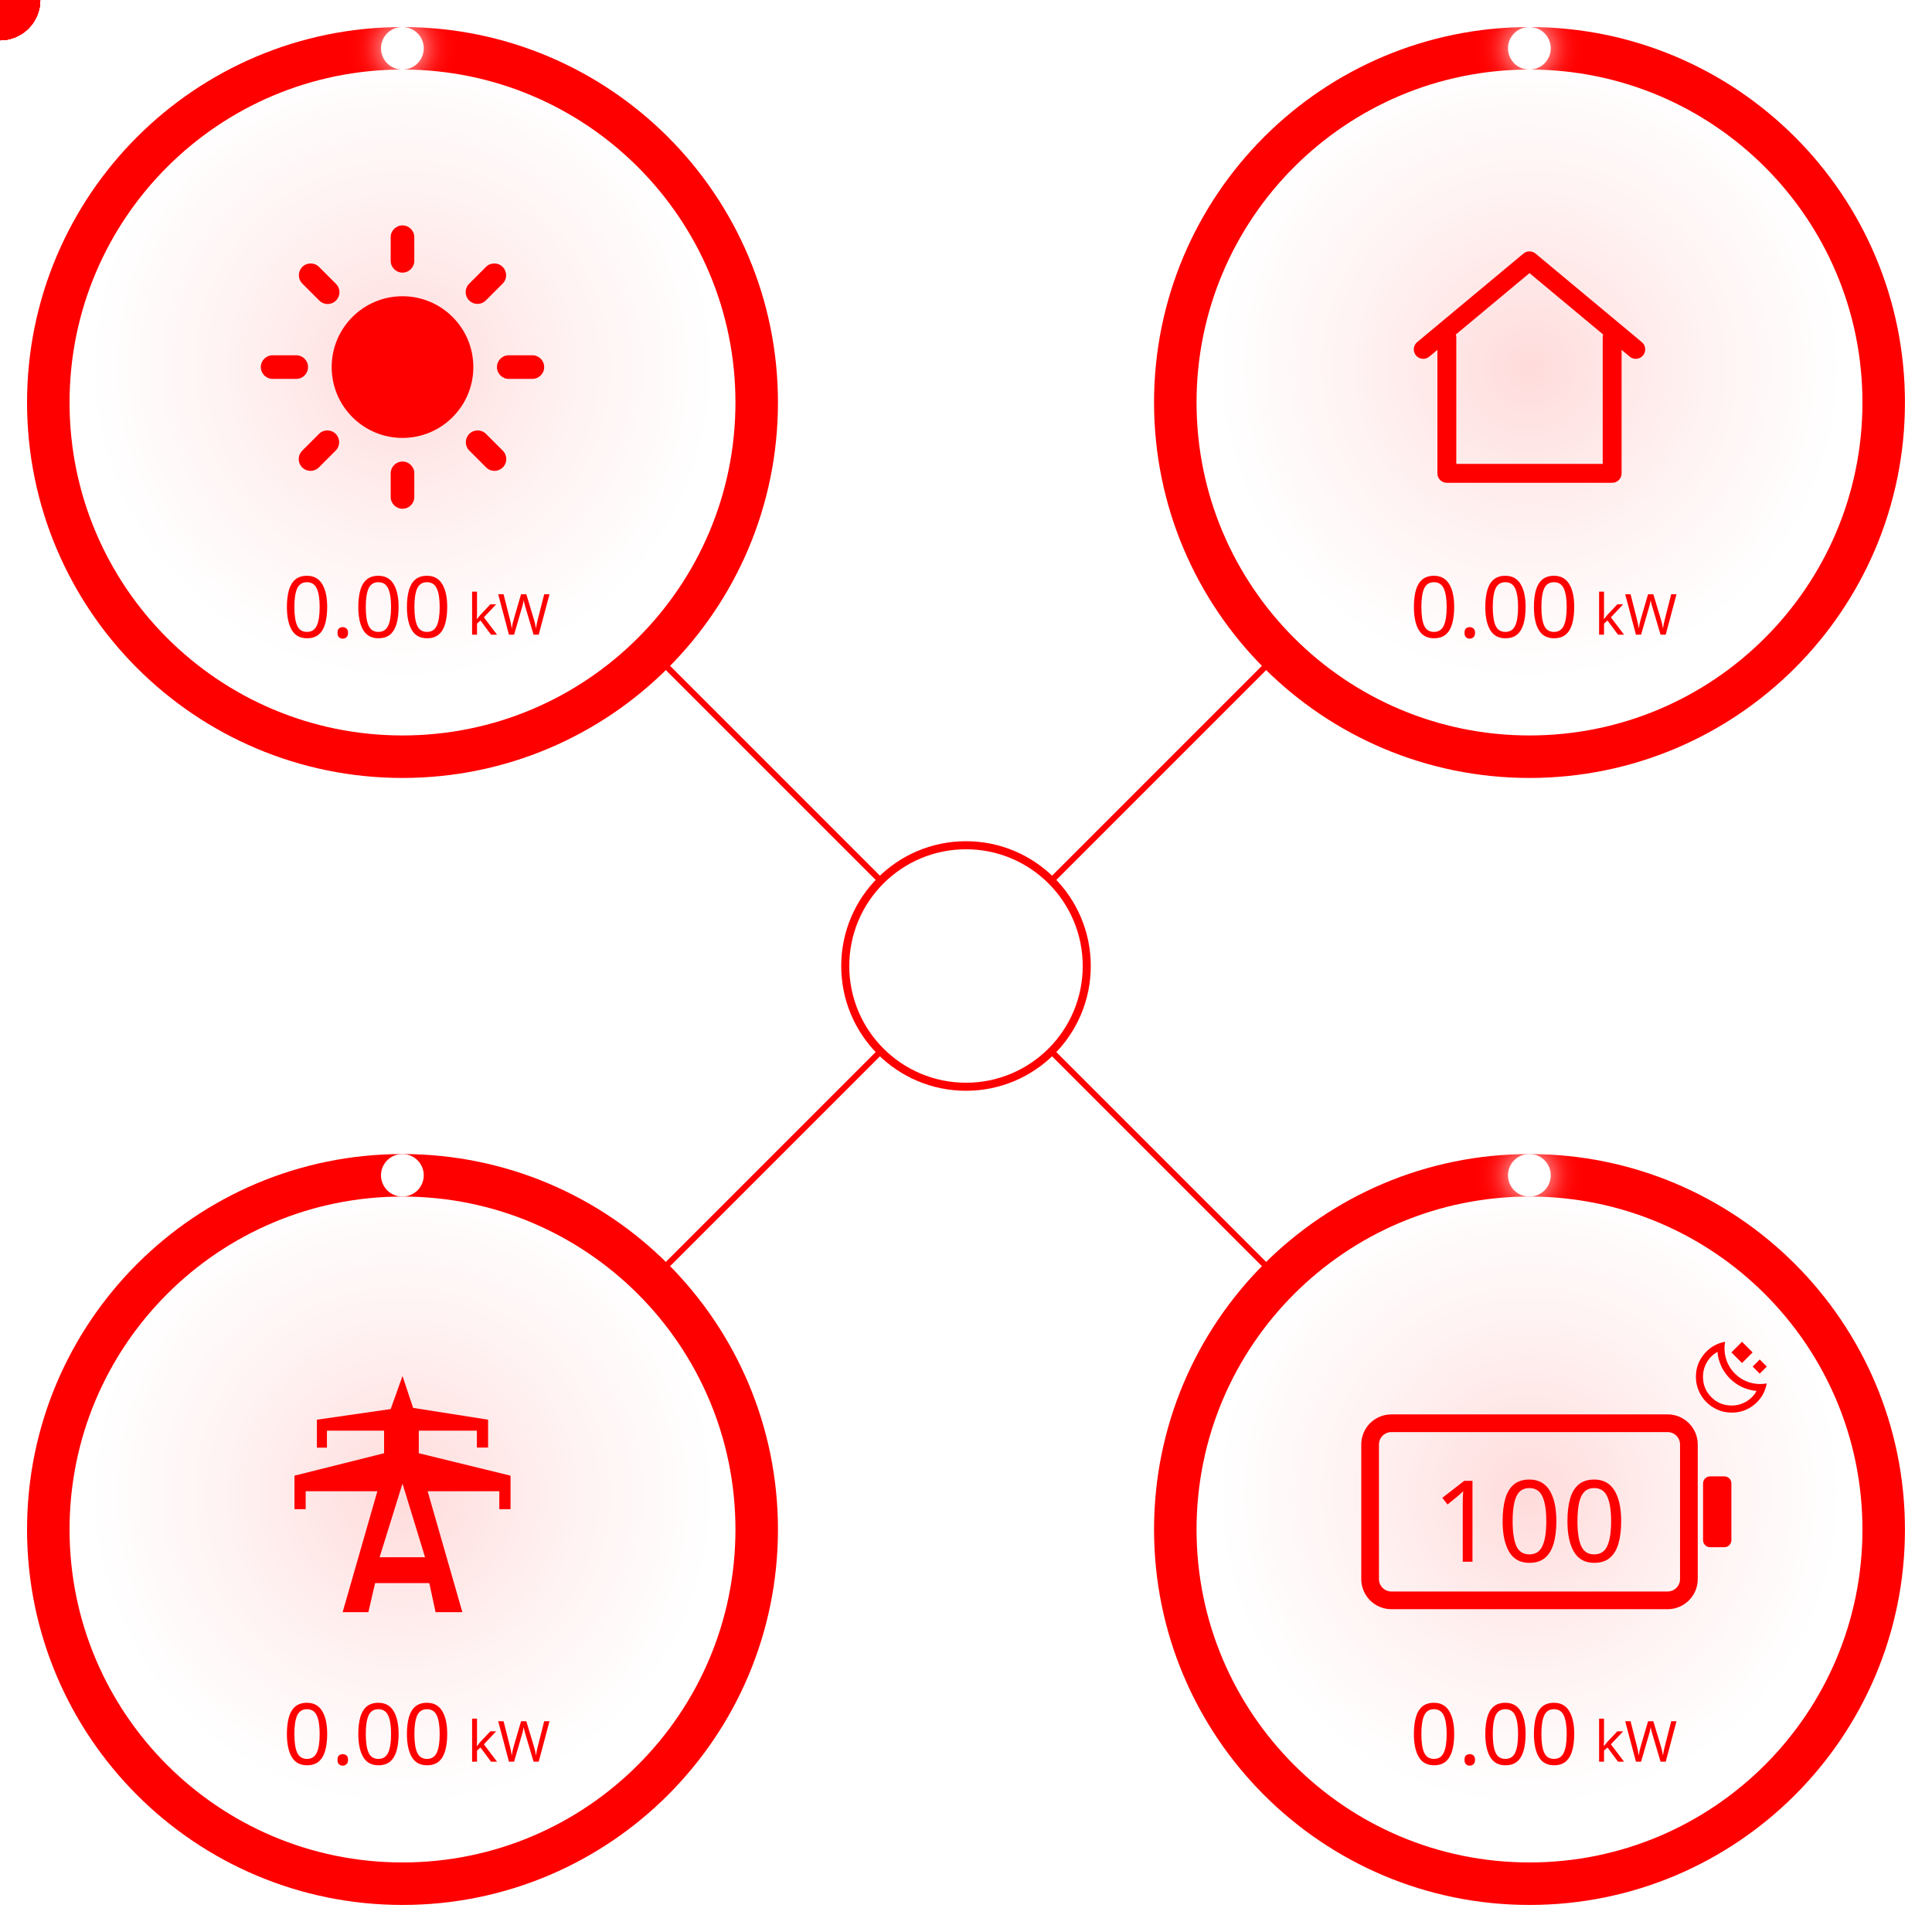
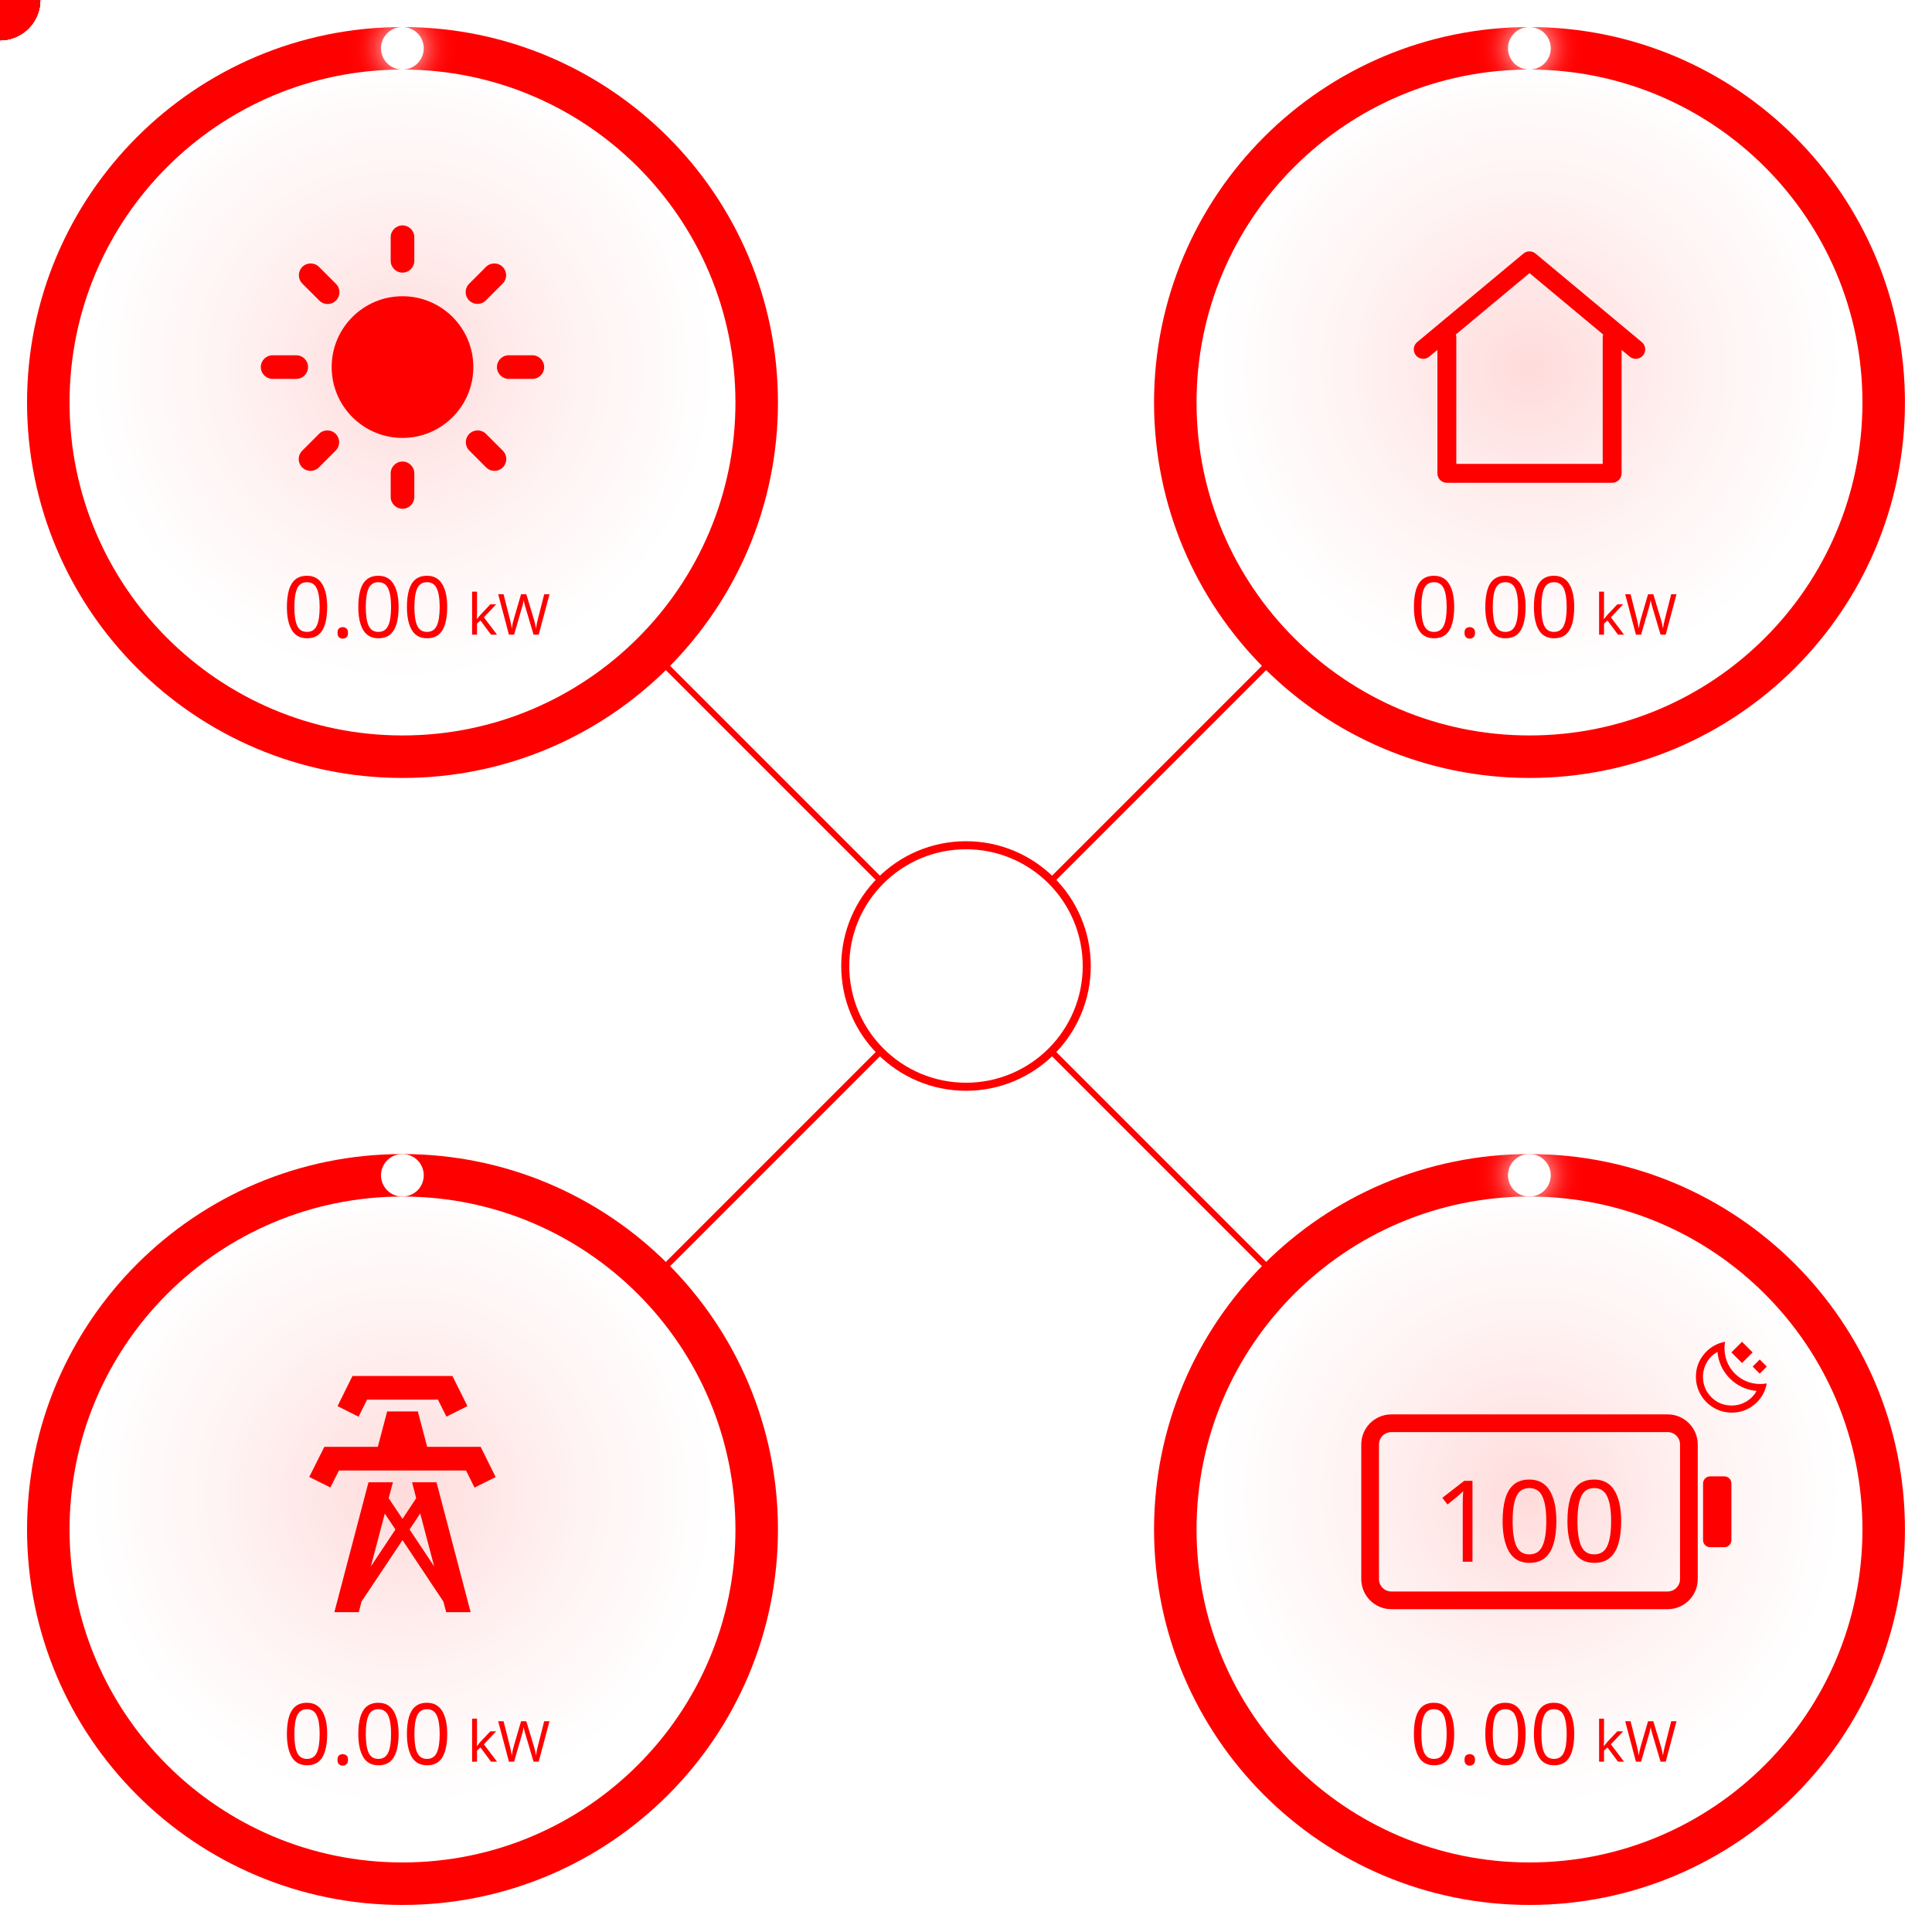
<svg xmlns="http://www.w3.org/2000/svg" width="480" height="480" viewBox="0 0 480 480">
+   <style>
+     svg {
+       font-family: Open Sans;
+       --first-highlight: #E0CC0C;
+       --second-highlight: #3274D9;
+       --third-highlight: #22c55e;
+       --fourth-highlight: #A352CC;
+       --outline-color: #3d3846;
+       --fill-color: #111217;
+       --label-color: #e5e5e5;
+       --center-background: #d73237;
+       --center-outline: #e5e5e5;
+       --center-icon: #fff;
+       --connection-color: #77767b;
+     }
+   </style>
  <defs>
    <filter id="glow" x="-100%" y="-100%" width="300%" height="300%">
      <feGaussianBlur stdDeviation="4" result="blur" />
      <feMerge>
        <feMergeNode in="blur" />
        <feMergeNode in="SourceGraphic" />
      </feMerge>
    </filter>
  </defs>
  <path d="M160,160L225,225" id="gridPath" stroke="var(--connection-color, red)" stroke-width="1.5" />
  <path d="M320,160L255,225" id="gridPath" stroke="var(--connection-color, red)" stroke-width="1.5" />
  <path d="M320,320L255,255" id="gridPath" stroke="var(--connection-color, red)" stroke-width="1.5" />
  <path d="M160,320L225,255" id="gridPath" stroke="var(--connection-color, red)" stroke-width="1.5" />
  <circle id="node1" r="10" fill="var(--first-highlight, red)">
    <animateMotion dur="1.6s" repeatCount="indefinite" path="M160,160L225,225" keyPoints="0;1" keyTimes="0;1" calcMode="linear" />
  </circle>
  <circle id="node2" r="10" fill="var(--first-highlight, red)">
    <animateMotion dur="1.6s" repeatCount="indefinite" path="M160,160L225,225" begin="-0.8s" keyPoints="0;1" keyTimes="0;1" calcMode="linear" />
  </circle>
  <circle id="node3" r="10" fill="var(--second-highlight, red)">
    <animateMotion dur="1.6s" repeatCount="indefinite" path="M320,160L255,225" keyPoints="1;0" keyTimes="0;1" calcMode="linear" />
  </circle>
  <circle id="node4" r="10" fill="var(--second-highlight, red)">
    <animateMotion dur="1.6s" repeatCount="indefinite" path="M320,160L255,225" begin="-0.8s" keyPoints="1;0" keyTimes="0;1" calcMode="linear" />
  </circle>
  <circle id="node5" r="10" fill="var(--third-highlight, red)">
    <animateMotion dur="1.6s" repeatCount="indefinite" path="M320,320L255,255" keyPoints="1;0" keyTimes="0;1" calcMode="linear" />
  </circle>
  <circle id="node6" r="10" fill="var(--third-highlight, red)">
    <animateMotion dur="1.6s" repeatCount="indefinite" path="M320,320L255,255" begin="-0.8s" keyPoints="1;0" keyTimes="0;1" calcMode="linear" />
  </circle>
  <circle id="node7" r="10" fill="var(--fourth-highlight, red)">
    <animateMotion dur="1.6s" repeatCount="indefinite" path="M160,320L225,255" keyPoints="1;0" keyTimes="0;1" calcMode="linear" />
  </circle>
  <circle id="node8" r="10" fill="var(--fourth-highlight, red)">
    <animateMotion dur="1.6s" repeatCount="indefinite" path="M160,320L225,255" begin="-0.8s" keyPoints="1;0" keyTimes="0;1" calcMode="linear" />
  </circle>
  <g id="top_left" transform="translate(100, 100) scale(0.88) translate(-120, -120)">
    <defs>
      <radialGradient id="topLeftGlow">
        <stop offset="0%" stop-color="var(--first-highlight, red)" stop-opacity="0.14" />
        <stop offset="55%" stop-color="var(--first-highlight, red)" stop-opacity="0.05" />
        <stop offset="100%" stop-color="var(--first-highlight, red)" stop-opacity="0" />
      </radialGradient>
    </defs>
    <circle cx="120" cy="120" r="100" fill="var(--fill-color, white)" stroke="var(--outline-color, red)" stroke-width="12" />
    <circle cx="120" cy="110" r="88" fill="url(#topLeftGlow)" />
    <circle id="topLeftProgress" cx="120" cy="120" r="100" fill="none" stroke="var(--first-highlight, white)" stroke-width="12" stroke-linecap="round" stroke-dasharray="628.32" stroke-dashoffset="628.32" transform="rotate(-90 120 120)" filter="url(#glow)" />
    <svg id="topLeftIcon" viewBox="0 0 24 24" stroke="none" fill="var(--first-highlight, red)" x="80" y="70" width="80" height="80">
      <circle cx="12" cy="12" r="6" />
      <path d="M12 0a1 1 0 0 1 1 1v2a1 1 0 1 1-2 0V1a1 1 0 0 1 1-1ZM0 12a1 1 0 0 1 1-1h2a1 1 0 1 1 0 2H1a1 1 0 0 1-1-1ZM21 11a1 1 0 1 0 0 2h2a1 1 0 1 0 0-2h-2ZM13 21a1 1 0 1 0-2 0v2a1 1 0 1 0 2 0v-2ZM6.343 17.657a1 1 0 0 1 0 1.414L4.93 20.485a1 1 0 1 1-1.414-1.414l1.414-1.414a1 1 0 0 1 1.414 0ZM20.485 3.515a1 1 0 0 1 0 1.414l-1.414 1.414a1 1 0 1 1-1.414-1.414l1.414-1.414a1 1 0 0 1 1.414 0ZM3.515 3.515a1 1 0 0 1 1.414 0l1.414 1.414A1 1 0 1 1 4.93 6.343L3.515 4.93a1 1 0 0 1 0-1.414ZM17.657 17.657a1 1 0 0 1 1.414 0l1.414 1.414a1 1 0 1 1-1.414 1.414l-1.414-1.414a1 1 0 0 1 0-1.414Z" />
    </svg>
    <svg id="topLeftSleepIndicator" display="none" viewBox="0 0 24 24" x="80" y="70" width="80" height="80" fill="var(--first-highlight, red)">
      <path d="M17.75,4.09L15.22,6.03L16.13,9.09L13.5,7.28L10.87,9.09L11.78,6.03L9.25,4.09L12.44,4L13.5,1L14.56,4L17.75,4.09M21.25,11L19.61,12.25L20.2,14.23L18.5,13.06L16.8,14.23L17.39,12.25L15.75,11L17.81,10.95L18.5,9L19.19,10.95L21.25,11M18.97,15.95C19.8,15.87 20.69,17.05 20.16,17.8C19.84,18.25 19.5,18.67 19.08,19.07C15.17,23 8.84,23 4.94,19.07C1.03,15.17 1.03,8.83 4.94,4.93C5.34,4.53 5.76,4.17 6.21,3.85C6.96,3.32 8.14,4.21 8.06,5.04C7.79,7.9 8.75,10.87 10.95,13.06C13.14,15.26 16.1,16.22 18.97,15.95M17.33,17.97C14.5,17.81 11.7,16.64 9.53,14.5C7.36,12.31 6.2,9.5 6.04,6.68C3.23,9.82 3.34,14.64 6.35,17.66C9.37,20.67 14.19,20.78 17.33,17.97Z" />
    </svg>
    <g id="topLeftPrimaryLabel" transform="translate(120,178)" font-family="sans-serif" fill="var(--label-color, red)" dominant-baseline="middle">
      <text id="topLeftLabelValue" x="-10" y="0" font-size="24" text-anchor="middle">0.00</text>
      <text id="topLeftLabelUnit" x="30" y="2" font-size="16" text-anchor="middle">kW</text>
    </g>
  </g>
  <g id="top_right" transform="translate(380, 100) scale(0.88) translate(-120, -120)">
    <defs>
      <radialGradient id="topRightGlow">
        <stop offset="0%" stop-color="var(--second-highlight, red)" stop-opacity="0.14" />
        <stop offset="55%" stop-color="var(--second-highlight, red)" stop-opacity="0.05" />
        <stop offset="100%" stop-color="var(--second-highlight, red)" stop-opacity="0" />
      </radialGradient>
    </defs>
    <circle cx="120" cy="120" r="100" fill="var(--fill-color, white)" stroke="var(--outline-color, red)" stroke-width="12" />
    <circle cx="120" cy="110" r="88" fill="url(#topRightGlow)" />
    <circle id="topRightProgress" cx="120" cy="120" r="100" fill="none" stroke="var(--second-highlight, white)" stroke-width="12" stroke-linecap="round" stroke-dasharray="628.32" stroke-dashoffset="628.32" transform="rotate(-90 120 120)" filter="url(#glow)" />
    <svg id="topRightIcon" viewBox="0 0 24 24" fill="none" x="80" y="70" width="80" height="80" stroke="var(--second-highlight, red)" stroke-width="1.6" stroke-linecap="round" stroke-linejoin="round">
      <path d="M3 10.5L12 3L21 10.5" />
      <path d="M5 9.5V21H19V9.5" />
    </svg>
    <g id="topRightPrimaryLabel" transform="translate(120,178)" font-family="sans-serif" fill="var(--label-color, red)" dominant-baseline="middle">
      <text id="topRightLabelValue" x="-10" y="0" font-size="24" text-anchor="middle">0.00</text>
      <text id="topRightLabelUnit" x="30" y="2" font-size="16" text-anchor="middle">kW</text>
    </g>
  </g>
  <g id="bottom_right" transform="translate(380, 380) scale(0.88) translate(-120, -120)">
    <defs>
      <radialGradient id="bottomRightGlow">
        <stop offset="0%" stop-color="var(--third-highlight, red)" stop-opacity="0.14" />
        <stop offset="55%" stop-color="var(--third-highlight, red)" stop-opacity="0.05" />
        <stop offset="100%" stop-color="var(--third-highlight, red)" stop-opacity="0" />
      </radialGradient>
    </defs>
    <circle cx="120" cy="120" r="100" fill="var(--fill-color, white)" stroke="var(--outline-color, red)" stroke-width="12" />
    <circle cx="120" cy="110" r="88" fill="url(#bottomRightGlow)" />
    <circle id="bottomRightProgress" cx="120" cy="120" r="100" fill="none" stroke="var(--third-highlight, white)" stroke-width="12" stroke-linecap="round" stroke-dasharray="628.32" stroke-dashoffset="628.32" transform="rotate(-90 120 120)" filter="url(#glow)" />
    <g id="bottomRightPrimaryLabel" transform="translate(120,178)" font-family="sans-serif" fill="var(--label-color, red)" dominant-baseline="middle">
      <text id="bottomRightLabelValue" x="-10" y="0" font-size="24" text-anchor="middle">0.00</text>
      <text id="bottomRightLabelUnit" x="30" y="2" font-size="16" text-anchor="middle">kW</text>
    </g>
    <g id="bottomRightIcon">
      <rect id="battery" x="75" y="90" width="90" height="50" rx="6" fill="none" stroke="var(--third-highlight, red)" stroke-width="5" />
      <rect id="batteryTerminal" x="169" y="105" width="8" height="20" rx="2" fill="var(--third-highlight, red)" />
      <text id="bottomRightSecondaryLabel" x="120" y="118" text-anchor="middle" dominant-baseline="middle" font-size="32" font-family="sans-serif" font-weight="regular" fill="var(--third-highlight, red)">100</text>
    </g>
    <svg id="bottomRightSleepIndicator" viewBox="0 0 24 24" x="165" y="65" width="24" height="24" fill="var(--third-highlight, red)">
      <path d="M15,8L12,5l3-3l3,3L15,8Zm5,3L18,9l2-2l2,2l-2,2ZM12.08,22q-2.1,0-3.94-0.8t-3.2-2.16q-1.36-1.36-2.16-3.2T1.98,11.9q0-3.65 2.32-6.44T10.23,2Q9.78,4.47 10.5,6.84T13,10.98q1.78,1.78 4.14,2.5t4.84,0.28q-0.65,3.6-3.45,5.93T12.08,22Zm0-2q2.2,0 4.08-1.1t2.95-3.02q-2.15-0.2-4.08-1.09t-3.45-2.41T9.15,8.92T8.08,4.85Q6.15,5.93 5.06,7.81Q3.98,9.7 3.98,11.9q0,3.38 2.36,5.74T12.08,20Zm-0.5-7.63Z" />
    </svg>
  </g>
  <g id="bottom_left" transform="translate(100, 380) scale(0.88) translate(-120, -120)">
    <defs>
      <radialGradient id="bottomLeftGlow">
        <stop offset="0%" stop-color="var(--fourth-highlight, red)" stop-opacity="0.14" />
        <stop offset="55%" stop-color="var(--fourth-highlight, red)" stop-opacity="0.05" />
        <stop offset="100%" stop-color="var(--fourth-highlight, red)" stop-opacity="0" />
      </radialGradient>
    </defs>
    <circle cx="120" cy="120" r="100" fill="var(--fill-color, white)" stroke="var(--outline-color, red)" stroke-width="12" />
    <circle cx="120" cy="110" r="88" fill="url(#bottomLeftGlow)" />
    <svg id="bottomLeftIcon" viewBox="0 0 24 24" stroke="none" fill="var(--fourth-highlight, red)" x="80" y="70" width="80" height="80">
-       <path d="M13.38,8.54V6.63H18.3V8.06h.95V5.7l-6.35-1L12,2l-1,2.8-6.25.9V8.07H5.6V6.63h4.84V8.54l-7.59,1.9v2.84H3.8V11.76H9.87L6.93,22H9.11l.57-2.46h4.59L14.8,22h2.27L14.13,11.76H20.2v1.52h.95V10.44Zm-3.32,8.81L12,11.11l1.91,6.24Z" />
+       <path d="M8.28,5.45L6.5,4.55L7.76,2H16.23L17.5,4.55L15.72,5.44L15,4H9L8.28,5.45M18.62,8H14.09L13.3,5H10.7L9.91,8H5.38L4.1,10.55L5.89,11.44L6.62,10H17.38L18.1,11.45L19.89,10.56L18.62,8M17.77,22H15.7L15.46,21.1L12,15.9L8.53,21.1L8.3,22H6.23L9.12,11H11.19L10.83,12.35L12,14.1L13.16,12.35L12.81,11H14.88L17.77,22M11.4,15L10.5,13.65L9.32,18.13L11.4,15M14.68,18.12L13.5,13.64L12.6,15L14.68,18.12Z" />
    </svg>
    <circle id="bottomLeftProgress" cx="120" cy="120" r="100" fill="none" stroke="var(--fourth-highlight, white)" stroke-width="12" stroke-linecap="round" stroke-dasharray="628.32" stroke-dashoffset="628.32" transform="rotate(-90 120 120)" />
    <g id="bottomLeftPrimaryLabel" transform="translate(120,178)" font-family="sans-serif" fill="var(--label-color, red)" dominant-baseline="middle">
      <text id="bottomLeftLabelValue" x="-10" y="0" font-size="24" text-anchor="middle">0.00</text>
      <text id="bottomLeftLabelUnit" x="30" y="2" font-size="16" text-anchor="middle">kW</text>
    </g>
  </g>
  <g id="center" transform="translate(240, 240) scale(0.2) translate(-120, -120)">
    <circle cx="120" cy="120" r="150" fill="var(--center-background, white)" stroke="var(--center-outline, red)" stroke-width="10" />
    <svg id="center" viewBox="0 0 512 512" width="240" height="240">
      <path d="M512,256c0,141.38-114.62,256-256,256S0,397.38,0,256,114.62,0,256,0s256,114.62,256,256Z" fill="var(--center-background, white)" />
    </svg>
  </g>
</svg>
